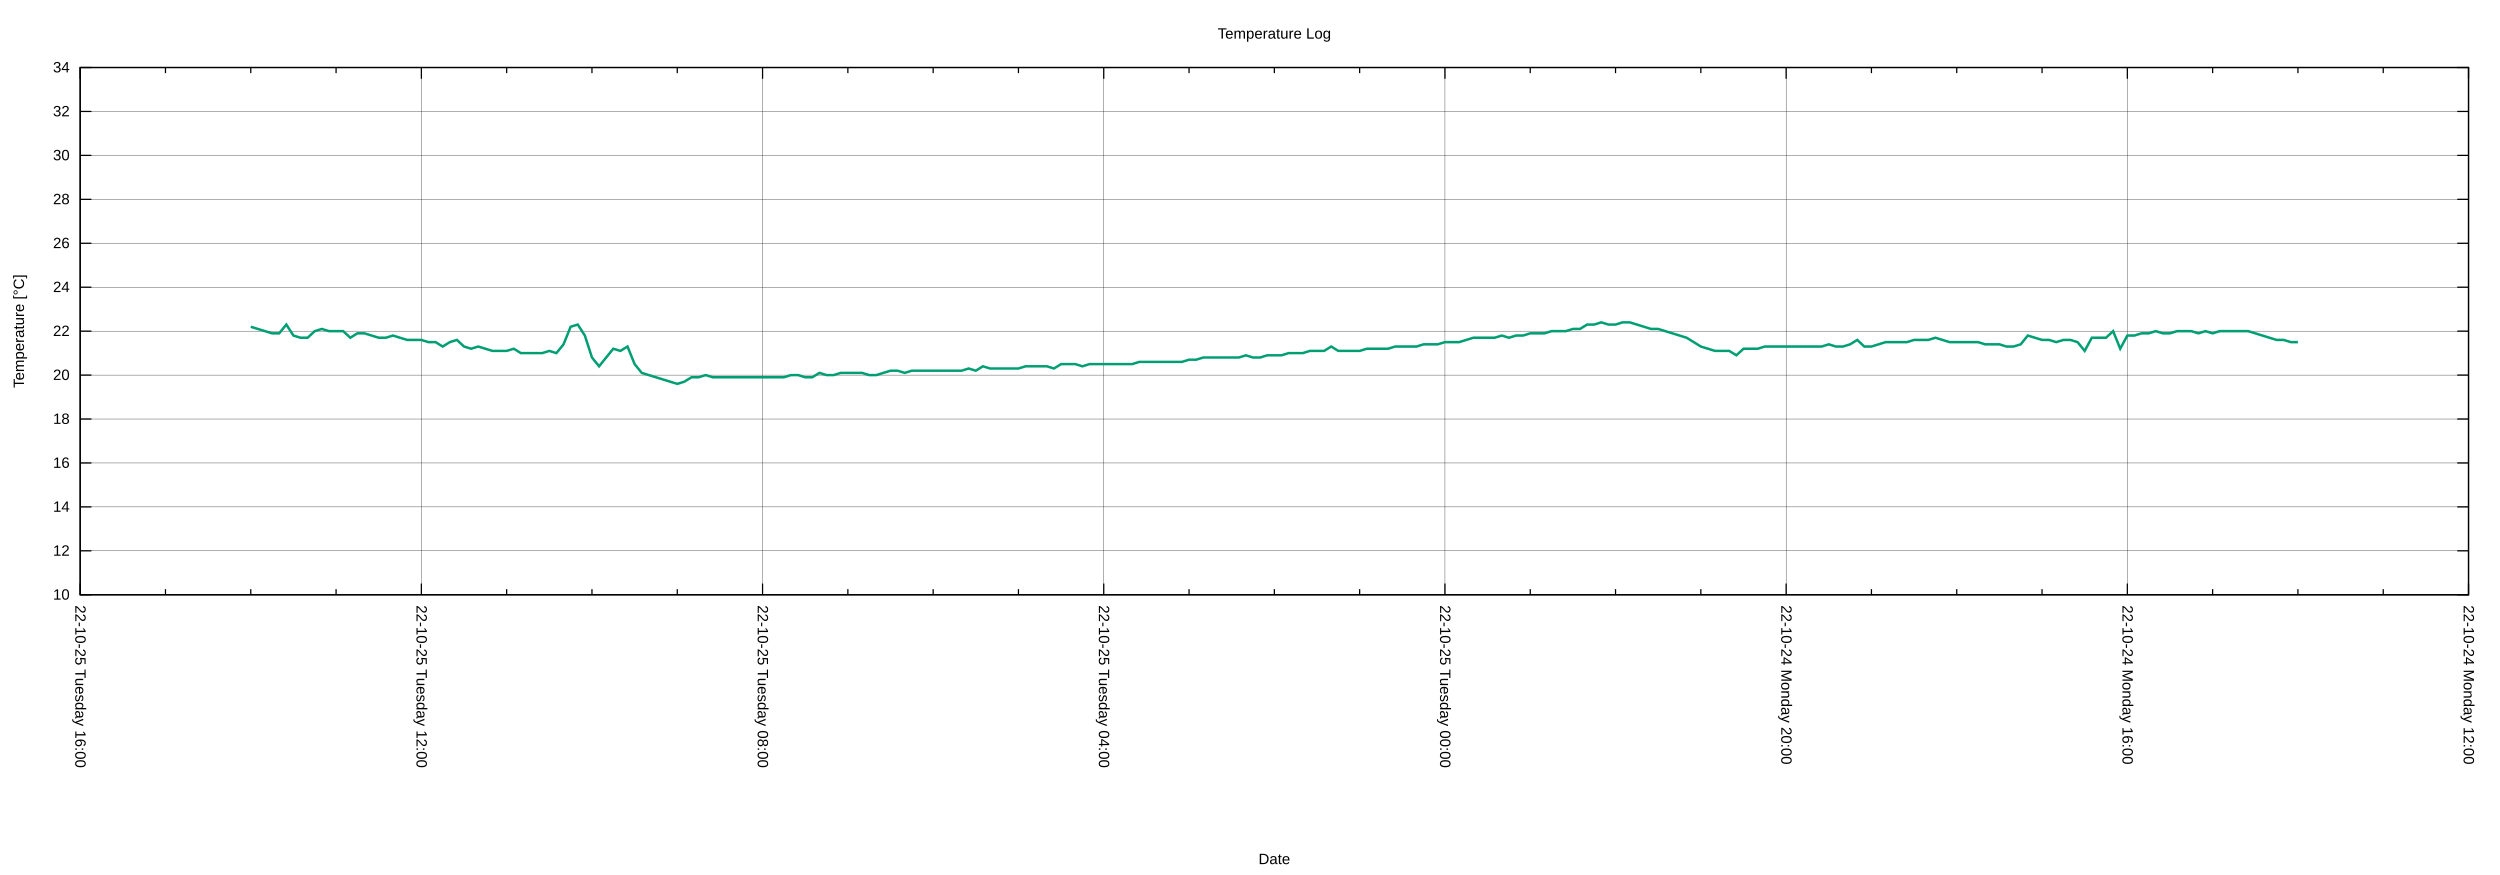
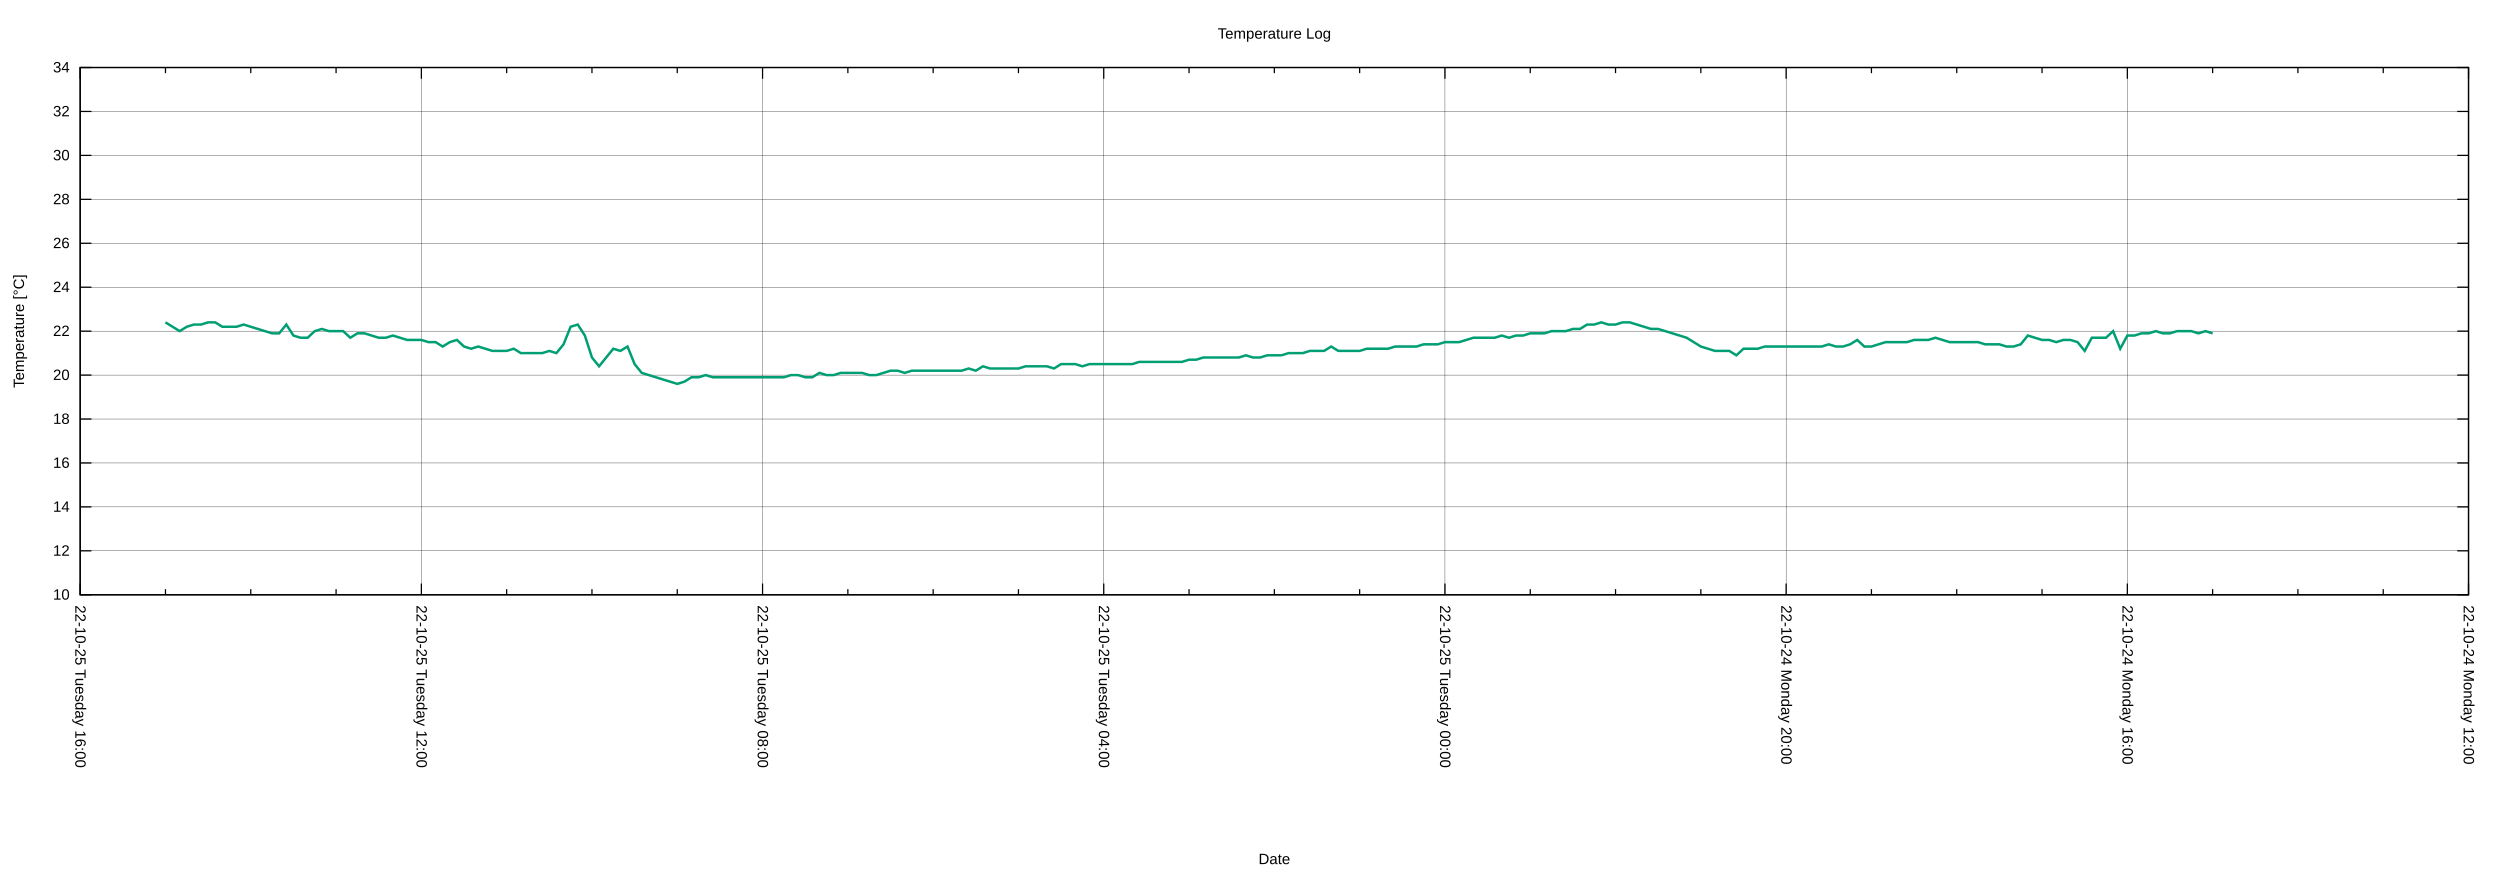
<svg xmlns="http://www.w3.org/2000/svg" xmlns:xlink="http://www.w3.org/1999/xlink" width="2000" height="700" viewBox="0 0 2000 700">
  <g id="gnuplot_canvas">
    <rect x="0" y="0" width="2000" height="700" fill="none" />
    <defs>
      <circle id="gpDot" r="0.5" stroke-width="0.5" stroke="currentColor" />
      <path id="gpPt0" stroke-width="0.222" stroke="currentColor" d="M-1,0 h2 M0,-1 v2" />
      <path id="gpPt1" stroke-width="0.222" stroke="currentColor" d="M-1,-1 L1,1 M1,-1 L-1,1" />
      <path id="gpPt2" stroke-width="0.222" stroke="currentColor" d="M-1,0 L1,0 M0,-1 L0,1 M-1,-1 L1,1 M-1,1 L1,-1" />
      <rect id="gpPt3" stroke-width="0.222" stroke="currentColor" x="-1" y="-1" width="2" height="2" />
      <rect id="gpPt4" stroke-width="0.222" stroke="currentColor" fill="currentColor" x="-1" y="-1" width="2" height="2" />
      <circle id="gpPt5" stroke-width="0.222" stroke="currentColor" cx="0" cy="0" r="1" />
      <use xlink:href="#gpPt5" id="gpPt6" fill="currentColor" stroke="none" />
      <path id="gpPt7" stroke-width="0.222" stroke="currentColor" d="M0,-1.33 L-1.33,0.67 L1.33,0.67 z" />
      <use xlink:href="#gpPt7" id="gpPt8" fill="currentColor" stroke="none" />
      <use xlink:href="#gpPt7" id="gpPt9" stroke="currentColor" transform="rotate(180)" />
      <use xlink:href="#gpPt9" id="gpPt10" fill="currentColor" stroke="none" />
      <use xlink:href="#gpPt3" id="gpPt11" stroke="currentColor" transform="rotate(45)" />
      <use xlink:href="#gpPt11" id="gpPt12" fill="currentColor" stroke="none" />
      <path id="gpPt13" stroke-width="0.222" stroke="currentColor" d="M0,1.330 L1.265,0.411 L0.782,-1.067 L-0.782,-1.076 L-1.265,0.411 z" />
      <use xlink:href="#gpPt13" id="gpPt14" fill="currentColor" stroke="none" />
      <filter id="textbox" filterUnits="objectBoundingBox" x="0" y="0" height="1" width="1">
        <feFlood flood-color="white" flood-opacity="1" result="bgnd" />
        <feComposite in="SourceGraphic" in2="bgnd" operator="atop" />
      </filter>
      <filter id="greybox" filterUnits="objectBoundingBox" x="0" y="0" height="1" width="1">
        <feFlood flood-color="lightgrey" flood-opacity="1" result="grey" />
        <feComposite in="SourceGraphic" in2="grey" operator="atop" />
      </filter>
    </defs>
    <g fill="none" color="white" stroke="currentColor" stroke-width="1.00" stroke-linecap="butt" stroke-linejoin="miter">
</g>
    <g fill="none" color="black" stroke="currentColor" stroke-width="1.00" stroke-linecap="butt" stroke-linejoin="miter">
</g>
    <g fill="none" color="black" stroke="black" stroke-width="0.25" stroke-linecap="butt" stroke-linejoin="miter">
</g>
    <g fill="none" color="black" stroke="currentColor" stroke-width="0.25" stroke-linecap="butt" stroke-linejoin="miter">
      <path stroke="black" class="gridline" d="M64.14,475.82 L1974.82,475.82  " />
    </g>
    <g fill="none" color="black" stroke="black" stroke-width="1.00" stroke-linecap="butt" stroke-linejoin="miter">
</g>
    <g fill="none" color="black" stroke="currentColor" stroke-width="1.00" stroke-linecap="butt" stroke-linejoin="miter">
      <path stroke="black" d="M64.14,475.82 L73.14,475.82 M1974.82,475.82 L1965.82,475.82  " />
      <g transform="translate(55.75,479.72)" stroke="none" fill="black" font-family="Arial" font-size="12.00" text-anchor="end">
        <text>
          <tspan font-family="Arial"> 10</tspan>
        </text>
      </g>
    </g>
    <g fill="none" color="black" stroke="currentColor" stroke-width="1.00" stroke-linecap="butt" stroke-linejoin="miter">
</g>
    <g fill="none" color="black" stroke="black" stroke-width="0.25" stroke-linecap="butt" stroke-linejoin="miter">
</g>
    <g fill="none" color="black" stroke="currentColor" stroke-width="0.25" stroke-linecap="butt" stroke-linejoin="miter">
      <path stroke="black" class="gridline" d="M64.14,440.67 L1974.82,440.67  " />
    </g>
    <g fill="none" color="black" stroke="black" stroke-width="1.00" stroke-linecap="butt" stroke-linejoin="miter">
</g>
    <g fill="none" color="black" stroke="currentColor" stroke-width="1.00" stroke-linecap="butt" stroke-linejoin="miter">
      <path stroke="black" d="M64.14,440.67 L73.14,440.67 M1974.82,440.67 L1965.82,440.67  " />
      <g transform="translate(55.75,444.57)" stroke="none" fill="black" font-family="Arial" font-size="12.00" text-anchor="end">
        <text>
          <tspan font-family="Arial"> 12</tspan>
        </text>
      </g>
    </g>
    <g fill="none" color="black" stroke="currentColor" stroke-width="1.00" stroke-linecap="butt" stroke-linejoin="miter">
</g>
    <g fill="none" color="black" stroke="black" stroke-width="0.25" stroke-linecap="butt" stroke-linejoin="miter">
</g>
    <g fill="none" color="black" stroke="currentColor" stroke-width="0.25" stroke-linecap="butt" stroke-linejoin="miter">
      <path stroke="black" class="gridline" d="M64.14,405.52 L1974.82,405.52  " />
    </g>
    <g fill="none" color="black" stroke="black" stroke-width="1.00" stroke-linecap="butt" stroke-linejoin="miter">
</g>
    <g fill="none" color="black" stroke="currentColor" stroke-width="1.00" stroke-linecap="butt" stroke-linejoin="miter">
      <path stroke="black" d="M64.14,405.52 L73.14,405.52 M1974.82,405.52 L1965.82,405.52  " />
      <g transform="translate(55.75,409.42)" stroke="none" fill="black" font-family="Arial" font-size="12.00" text-anchor="end">
        <text>
          <tspan font-family="Arial"> 14</tspan>
        </text>
      </g>
    </g>
    <g fill="none" color="black" stroke="currentColor" stroke-width="1.00" stroke-linecap="butt" stroke-linejoin="miter">
</g>
    <g fill="none" color="black" stroke="black" stroke-width="0.25" stroke-linecap="butt" stroke-linejoin="miter">
</g>
    <g fill="none" color="black" stroke="currentColor" stroke-width="0.25" stroke-linecap="butt" stroke-linejoin="miter">
      <path stroke="black" class="gridline" d="M64.14,370.37 L1974.82,370.37  " />
    </g>
    <g fill="none" color="black" stroke="black" stroke-width="1.00" stroke-linecap="butt" stroke-linejoin="miter">
</g>
    <g fill="none" color="black" stroke="currentColor" stroke-width="1.00" stroke-linecap="butt" stroke-linejoin="miter">
      <path stroke="black" d="M64.14,370.37 L73.14,370.37 M1974.82,370.37 L1965.82,370.37  " />
      <g transform="translate(55.75,374.27)" stroke="none" fill="black" font-family="Arial" font-size="12.00" text-anchor="end">
        <text>
          <tspan font-family="Arial"> 16</tspan>
        </text>
      </g>
    </g>
    <g fill="none" color="black" stroke="currentColor" stroke-width="1.00" stroke-linecap="butt" stroke-linejoin="miter">
</g>
    <g fill="none" color="black" stroke="black" stroke-width="0.25" stroke-linecap="butt" stroke-linejoin="miter">
</g>
    <g fill="none" color="black" stroke="currentColor" stroke-width="0.25" stroke-linecap="butt" stroke-linejoin="miter">
      <path stroke="black" class="gridline" d="M64.14,335.22 L1974.82,335.22  " />
    </g>
    <g fill="none" color="black" stroke="black" stroke-width="1.00" stroke-linecap="butt" stroke-linejoin="miter">
</g>
    <g fill="none" color="black" stroke="currentColor" stroke-width="1.00" stroke-linecap="butt" stroke-linejoin="miter">
      <path stroke="black" d="M64.14,335.22 L73.14,335.22 M1974.82,335.22 L1965.82,335.22  " />
      <g transform="translate(55.75,339.12)" stroke="none" fill="black" font-family="Arial" font-size="12.00" text-anchor="end">
        <text>
          <tspan font-family="Arial"> 18</tspan>
        </text>
      </g>
    </g>
    <g fill="none" color="black" stroke="currentColor" stroke-width="1.00" stroke-linecap="butt" stroke-linejoin="miter">
</g>
    <g fill="none" color="black" stroke="black" stroke-width="0.25" stroke-linecap="butt" stroke-linejoin="miter">
</g>
    <g fill="none" color="black" stroke="currentColor" stroke-width="0.25" stroke-linecap="butt" stroke-linejoin="miter">
      <path stroke="black" class="gridline" d="M64.14,300.07 L1974.82,300.07  " />
    </g>
    <g fill="none" color="black" stroke="black" stroke-width="1.00" stroke-linecap="butt" stroke-linejoin="miter">
</g>
    <g fill="none" color="black" stroke="currentColor" stroke-width="1.00" stroke-linecap="butt" stroke-linejoin="miter">
      <path stroke="black" d="M64.14,300.07 L73.14,300.07 M1974.82,300.07 L1965.82,300.07  " />
      <g transform="translate(55.75,303.97)" stroke="none" fill="black" font-family="Arial" font-size="12.00" text-anchor="end">
        <text>
          <tspan font-family="Arial"> 20</tspan>
        </text>
      </g>
    </g>
    <g fill="none" color="black" stroke="currentColor" stroke-width="1.00" stroke-linecap="butt" stroke-linejoin="miter">
</g>
    <g fill="none" color="black" stroke="black" stroke-width="0.25" stroke-linecap="butt" stroke-linejoin="miter">
</g>
    <g fill="none" color="black" stroke="currentColor" stroke-width="0.25" stroke-linecap="butt" stroke-linejoin="miter">
      <path stroke="black" class="gridline" d="M64.14,264.91 L1974.82,264.91  " />
    </g>
    <g fill="none" color="black" stroke="black" stroke-width="1.00" stroke-linecap="butt" stroke-linejoin="miter">
</g>
    <g fill="none" color="black" stroke="currentColor" stroke-width="1.00" stroke-linecap="butt" stroke-linejoin="miter">
      <path stroke="black" d="M64.14,264.91 L73.14,264.91 M1974.82,264.91 L1965.82,264.91  " />
      <g transform="translate(55.75,268.81)" stroke="none" fill="black" font-family="Arial" font-size="12.00" text-anchor="end">
        <text>
          <tspan font-family="Arial"> 22</tspan>
        </text>
      </g>
    </g>
    <g fill="none" color="black" stroke="currentColor" stroke-width="1.00" stroke-linecap="butt" stroke-linejoin="miter">
</g>
    <g fill="none" color="black" stroke="black" stroke-width="0.25" stroke-linecap="butt" stroke-linejoin="miter">
</g>
    <g fill="none" color="black" stroke="currentColor" stroke-width="0.25" stroke-linecap="butt" stroke-linejoin="miter">
      <path stroke="black" class="gridline" d="M64.14,229.76 L1974.82,229.76  " />
    </g>
    <g fill="none" color="black" stroke="black" stroke-width="1.00" stroke-linecap="butt" stroke-linejoin="miter">
</g>
    <g fill="none" color="black" stroke="currentColor" stroke-width="1.00" stroke-linecap="butt" stroke-linejoin="miter">
      <path stroke="black" d="M64.14,229.76 L73.14,229.76 M1974.82,229.76 L1965.82,229.76  " />
      <g transform="translate(55.75,233.66)" stroke="none" fill="black" font-family="Arial" font-size="12.00" text-anchor="end">
        <text>
          <tspan font-family="Arial"> 24</tspan>
        </text>
      </g>
    </g>
    <g fill="none" color="black" stroke="currentColor" stroke-width="1.00" stroke-linecap="butt" stroke-linejoin="miter">
</g>
    <g fill="none" color="black" stroke="black" stroke-width="0.25" stroke-linecap="butt" stroke-linejoin="miter">
</g>
    <g fill="none" color="black" stroke="currentColor" stroke-width="0.25" stroke-linecap="butt" stroke-linejoin="miter">
      <path stroke="black" class="gridline" d="M64.14,194.61 L1974.82,194.61  " />
    </g>
    <g fill="none" color="black" stroke="black" stroke-width="1.00" stroke-linecap="butt" stroke-linejoin="miter">
</g>
    <g fill="none" color="black" stroke="currentColor" stroke-width="1.00" stroke-linecap="butt" stroke-linejoin="miter">
      <path stroke="black" d="M64.14,194.61 L73.14,194.61 M1974.82,194.61 L1965.82,194.61  " />
      <g transform="translate(55.75,198.51)" stroke="none" fill="black" font-family="Arial" font-size="12.00" text-anchor="end">
        <text>
          <tspan font-family="Arial"> 26</tspan>
        </text>
      </g>
    </g>
    <g fill="none" color="black" stroke="currentColor" stroke-width="1.00" stroke-linecap="butt" stroke-linejoin="miter">
</g>
    <g fill="none" color="black" stroke="black" stroke-width="0.25" stroke-linecap="butt" stroke-linejoin="miter">
</g>
    <g fill="none" color="black" stroke="currentColor" stroke-width="0.25" stroke-linecap="butt" stroke-linejoin="miter">
      <path stroke="black" class="gridline" d="M64.14,159.46 L1974.82,159.46  " />
    </g>
    <g fill="none" color="black" stroke="black" stroke-width="1.00" stroke-linecap="butt" stroke-linejoin="miter">
</g>
    <g fill="none" color="black" stroke="currentColor" stroke-width="1.00" stroke-linecap="butt" stroke-linejoin="miter">
      <path stroke="black" d="M64.14,159.46 L73.14,159.46 M1974.82,159.46 L1965.82,159.46  " />
      <g transform="translate(55.75,163.36)" stroke="none" fill="black" font-family="Arial" font-size="12.00" text-anchor="end">
        <text>
          <tspan font-family="Arial"> 28</tspan>
        </text>
      </g>
    </g>
    <g fill="none" color="black" stroke="currentColor" stroke-width="1.00" stroke-linecap="butt" stroke-linejoin="miter">
</g>
    <g fill="none" color="black" stroke="black" stroke-width="0.25" stroke-linecap="butt" stroke-linejoin="miter">
</g>
    <g fill="none" color="black" stroke="currentColor" stroke-width="0.25" stroke-linecap="butt" stroke-linejoin="miter">
      <path stroke="black" class="gridline" d="M64.14,124.31 L1974.82,124.31  " />
    </g>
    <g fill="none" color="black" stroke="black" stroke-width="1.00" stroke-linecap="butt" stroke-linejoin="miter">
</g>
    <g fill="none" color="black" stroke="currentColor" stroke-width="1.00" stroke-linecap="butt" stroke-linejoin="miter">
      <path stroke="black" d="M64.14,124.31 L73.14,124.31 M1974.82,124.31 L1965.82,124.31  " />
      <g transform="translate(55.75,128.21)" stroke="none" fill="black" font-family="Arial" font-size="12.00" text-anchor="end">
        <text>
          <tspan font-family="Arial"> 30</tspan>
        </text>
      </g>
    </g>
    <g fill="none" color="black" stroke="currentColor" stroke-width="1.00" stroke-linecap="butt" stroke-linejoin="miter">
</g>
    <g fill="none" color="black" stroke="black" stroke-width="0.25" stroke-linecap="butt" stroke-linejoin="miter">
</g>
    <g fill="none" color="black" stroke="currentColor" stroke-width="0.25" stroke-linecap="butt" stroke-linejoin="miter">
      <path stroke="black" class="gridline" d="M64.14,89.16 L1974.82,89.16  " />
    </g>
    <g fill="none" color="black" stroke="black" stroke-width="1.00" stroke-linecap="butt" stroke-linejoin="miter">
</g>
    <g fill="none" color="black" stroke="currentColor" stroke-width="1.00" stroke-linecap="butt" stroke-linejoin="miter">
      <path stroke="black" d="M64.14,89.16 L73.14,89.16 M1974.82,89.16 L1965.82,89.16  " />
      <g transform="translate(55.75,93.06)" stroke="none" fill="black" font-family="Arial" font-size="12.00" text-anchor="end">
        <text>
          <tspan font-family="Arial"> 32</tspan>
        </text>
      </g>
    </g>
    <g fill="none" color="black" stroke="currentColor" stroke-width="1.00" stroke-linecap="butt" stroke-linejoin="miter">
</g>
    <g fill="none" color="black" stroke="black" stroke-width="0.25" stroke-linecap="butt" stroke-linejoin="miter">
</g>
    <g fill="none" color="black" stroke="currentColor" stroke-width="0.25" stroke-linecap="butt" stroke-linejoin="miter">
      <path stroke="black" class="gridline" d="M64.14,54.01 L1974.82,54.01  " />
    </g>
    <g fill="none" color="black" stroke="black" stroke-width="1.00" stroke-linecap="butt" stroke-linejoin="miter">
</g>
    <g fill="none" color="black" stroke="currentColor" stroke-width="1.00" stroke-linecap="butt" stroke-linejoin="miter">
      <path stroke="black" d="M64.14,54.01 L73.14,54.01 M1974.82,54.01 L1965.82,54.01  " />
      <g transform="translate(55.75,57.91)" stroke="none" fill="black" font-family="Arial" font-size="12.00" text-anchor="end">
        <text>
          <tspan font-family="Arial"> 34</tspan>
        </text>
      </g>
    </g>
    <g fill="none" color="black" stroke="currentColor" stroke-width="1.00" stroke-linecap="butt" stroke-linejoin="miter">
</g>
    <g fill="none" color="black" stroke="black" stroke-width="0.25" stroke-linecap="butt" stroke-linejoin="miter">
</g>
    <g fill="none" color="black" stroke="currentColor" stroke-width="0.25" stroke-linecap="butt" stroke-linejoin="miter">
      <path stroke="black" class="gridline" d="M1974.82,475.82 L1974.82,54.01  " />
    </g>
    <g fill="none" color="black" stroke="black" stroke-width="1.00" stroke-linecap="butt" stroke-linejoin="miter">
</g>
    <g fill="none" color="black" stroke="currentColor" stroke-width="1.00" stroke-linecap="butt" stroke-linejoin="miter">
      <path stroke="black" d="M1974.82,475.82 L1974.82,466.82 M1974.82,54.01 L1974.82,63.01  " />
      <g transform="translate(1970.92,484.21) rotate(90)" stroke="none" fill="black" font-family="Arial" font-size="12.00" text-anchor="start">
        <text>
          <tspan font-family="Arial">22-10-24 Monday 12:00</tspan>
        </text>
      </g>
    </g>
    <g fill="none" color="black" stroke="currentColor" stroke-width="1.00" stroke-linecap="butt" stroke-linejoin="miter">
      <path stroke="black" d="M1906.58,475.82 L1906.58,471.32 M1906.58,54.01 L1906.58,58.51 M1838.34,475.82 L1838.34,471.32 M1838.34,54.01 L1838.34,58.51   M1770.10,475.82 L1770.10,471.32 M1770.10,54.01 L1770.10,58.51  " />
    </g>
    <g fill="none" color="black" stroke="black" stroke-width="0.25" stroke-linecap="butt" stroke-linejoin="miter">
</g>
    <g fill="none" color="black" stroke="currentColor" stroke-width="0.25" stroke-linecap="butt" stroke-linejoin="miter">
      <path stroke="black" class="gridline" d="M1701.87,475.82 L1701.87,54.01  " />
    </g>
    <g fill="none" color="black" stroke="black" stroke-width="1.00" stroke-linecap="butt" stroke-linejoin="miter">
</g>
    <g fill="none" color="black" stroke="currentColor" stroke-width="1.00" stroke-linecap="butt" stroke-linejoin="miter">
      <path stroke="black" d="M1701.87,475.82 L1701.87,466.82 M1701.87,54.01 L1701.87,63.01  " />
      <g transform="translate(1697.97,484.21) rotate(90)" stroke="none" fill="black" font-family="Arial" font-size="12.00" text-anchor="start">
        <text>
          <tspan font-family="Arial">22-10-24 Monday 16:00</tspan>
        </text>
      </g>
    </g>
    <g fill="none" color="black" stroke="currentColor" stroke-width="1.00" stroke-linecap="butt" stroke-linejoin="miter">
      <path stroke="black" d="M1633.63,475.82 L1633.63,471.32 M1633.63,54.01 L1633.63,58.51 M1565.39,475.82 L1565.39,471.32 M1565.39,54.01 L1565.39,58.51   M1497.15,475.82 L1497.15,471.32 M1497.15,54.01 L1497.15,58.51  " />
    </g>
    <g fill="none" color="black" stroke="black" stroke-width="0.25" stroke-linecap="butt" stroke-linejoin="miter">
</g>
    <g fill="none" color="black" stroke="currentColor" stroke-width="0.25" stroke-linecap="butt" stroke-linejoin="miter">
      <path stroke="black" class="gridline" d="M1428.91,475.82 L1428.91,54.01  " />
    </g>
    <g fill="none" color="black" stroke="black" stroke-width="1.00" stroke-linecap="butt" stroke-linejoin="miter">
</g>
    <g fill="none" color="black" stroke="currentColor" stroke-width="1.00" stroke-linecap="butt" stroke-linejoin="miter">
      <path stroke="black" d="M1428.91,475.82 L1428.91,466.82 M1428.91,54.01 L1428.91,63.01  " />
      <g transform="translate(1425.01,484.21) rotate(90)" stroke="none" fill="black" font-family="Arial" font-size="12.00" text-anchor="start">
        <text>
          <tspan font-family="Arial">22-10-24 Monday 20:00</tspan>
        </text>
      </g>
    </g>
    <g fill="none" color="black" stroke="currentColor" stroke-width="1.00" stroke-linecap="butt" stroke-linejoin="miter">
      <path stroke="black" d="M1360.67,475.82 L1360.67,471.32 M1360.67,54.01 L1360.67,58.51 M1292.43,475.82 L1292.43,471.32 M1292.43,54.01 L1292.43,58.51   M1224.20,475.82 L1224.20,471.32 M1224.20,54.01 L1224.20,58.51  " />
    </g>
    <g fill="none" color="black" stroke="black" stroke-width="0.25" stroke-linecap="butt" stroke-linejoin="miter">
</g>
    <g fill="none" color="black" stroke="currentColor" stroke-width="0.25" stroke-linecap="butt" stroke-linejoin="miter">
      <path stroke="black" class="gridline" d="M1155.96,475.82 L1155.96,54.01  " />
    </g>
    <g fill="none" color="black" stroke="black" stroke-width="1.00" stroke-linecap="butt" stroke-linejoin="miter">
</g>
    <g fill="none" color="black" stroke="currentColor" stroke-width="1.00" stroke-linecap="butt" stroke-linejoin="miter">
      <path stroke="black" d="M1155.96,475.82 L1155.96,466.82 M1155.96,54.01 L1155.96,63.01  " />
      <g transform="translate(1152.06,484.21) rotate(90)" stroke="none" fill="black" font-family="Arial" font-size="12.00" text-anchor="start">
        <text>
          <tspan font-family="Arial">22-10-25 Tuesday 00:00</tspan>
        </text>
      </g>
    </g>
    <g fill="none" color="black" stroke="currentColor" stroke-width="1.00" stroke-linecap="butt" stroke-linejoin="miter">
      <path stroke="black" d="M1087.72,475.82 L1087.72,471.32 M1087.72,54.01 L1087.72,58.51 M1019.48,475.82 L1019.48,471.32 M1019.48,54.01 L1019.48,58.51   M951.24,475.82 L951.24,471.32 M951.24,54.01 L951.24,58.51  " />
    </g>
    <g fill="none" color="black" stroke="black" stroke-width="0.25" stroke-linecap="butt" stroke-linejoin="miter">
</g>
    <g fill="none" color="black" stroke="currentColor" stroke-width="0.25" stroke-linecap="butt" stroke-linejoin="miter">
      <path stroke="black" class="gridline" d="M883.00,475.82 L883.00,54.01  " />
    </g>
    <g fill="none" color="black" stroke="black" stroke-width="1.00" stroke-linecap="butt" stroke-linejoin="miter">
</g>
    <g fill="none" color="black" stroke="currentColor" stroke-width="1.00" stroke-linecap="butt" stroke-linejoin="miter">
      <path stroke="black" d="M883.00,475.82 L883.00,466.82 M883.00,54.01 L883.00,63.01  " />
      <g transform="translate(879.10,484.21) rotate(90)" stroke="none" fill="black" font-family="Arial" font-size="12.00" text-anchor="start">
        <text>
          <tspan font-family="Arial">22-10-25 Tuesday 04:00</tspan>
        </text>
      </g>
    </g>
    <g fill="none" color="black" stroke="currentColor" stroke-width="1.00" stroke-linecap="butt" stroke-linejoin="miter">
      <path stroke="black" d="M814.76,475.82 L814.76,471.32 M814.76,54.01 L814.76,58.51 M746.53,475.82 L746.53,471.32 M746.53,54.01 L746.53,58.51   M678.29,475.82 L678.29,471.32 M678.29,54.01 L678.29,58.51  " />
    </g>
    <g fill="none" color="black" stroke="black" stroke-width="0.25" stroke-linecap="butt" stroke-linejoin="miter">
</g>
    <g fill="none" color="black" stroke="currentColor" stroke-width="0.25" stroke-linecap="butt" stroke-linejoin="miter">
      <path stroke="black" class="gridline" d="M610.05,475.82 L610.05,54.01  " />
    </g>
    <g fill="none" color="black" stroke="black" stroke-width="1.00" stroke-linecap="butt" stroke-linejoin="miter">
</g>
    <g fill="none" color="black" stroke="currentColor" stroke-width="1.00" stroke-linecap="butt" stroke-linejoin="miter">
      <path stroke="black" d="M610.05,475.82 L610.05,466.82 M610.05,54.01 L610.05,63.01  " />
      <g transform="translate(606.15,484.21) rotate(90)" stroke="none" fill="black" font-family="Arial" font-size="12.00" text-anchor="start">
        <text>
          <tspan font-family="Arial">22-10-25 Tuesday 08:00</tspan>
        </text>
      </g>
    </g>
    <g fill="none" color="black" stroke="currentColor" stroke-width="1.00" stroke-linecap="butt" stroke-linejoin="miter">
      <path stroke="black" d="M541.81,475.82 L541.81,471.32 M541.81,54.01 L541.81,58.51 M473.57,475.82 L473.57,471.32 M473.57,54.01 L473.57,58.51   M405.33,475.82 L405.33,471.32 M405.33,54.01 L405.33,58.51  " />
    </g>
    <g fill="none" color="black" stroke="black" stroke-width="0.25" stroke-linecap="butt" stroke-linejoin="miter">
</g>
    <g fill="none" color="black" stroke="currentColor" stroke-width="0.25" stroke-linecap="butt" stroke-linejoin="miter">
      <path stroke="black" class="gridline" d="M337.09,475.82 L337.09,54.01  " />
    </g>
    <g fill="none" color="black" stroke="black" stroke-width="1.00" stroke-linecap="butt" stroke-linejoin="miter">
</g>
    <g fill="none" color="black" stroke="currentColor" stroke-width="1.00" stroke-linecap="butt" stroke-linejoin="miter">
      <path stroke="black" d="M337.09,475.82 L337.09,466.82 M337.09,54.01 L337.09,63.01  " />
      <g transform="translate(333.19,484.21) rotate(90)" stroke="none" fill="black" font-family="Arial" font-size="12.00" text-anchor="start">
        <text>
          <tspan font-family="Arial">22-10-25 Tuesday 12:00</tspan>
        </text>
      </g>
    </g>
    <g fill="none" color="black" stroke="currentColor" stroke-width="1.00" stroke-linecap="butt" stroke-linejoin="miter">
      <path stroke="black" d="M268.86,475.82 L268.86,471.32 M268.86,54.01 L268.86,58.51 M200.62,475.82 L200.62,471.32 M200.62,54.01 L200.62,58.51   M132.38,475.82 L132.38,471.32 M132.38,54.01 L132.38,58.51  " />
    </g>
    <g fill="none" color="black" stroke="black" stroke-width="0.25" stroke-linecap="butt" stroke-linejoin="miter">
</g>
    <g fill="none" color="black" stroke="currentColor" stroke-width="0.25" stroke-linecap="butt" stroke-linejoin="miter">
      <path stroke="black" class="gridline" d="M64.14,475.82 L64.14,54.01  " />
    </g>
    <g fill="none" color="black" stroke="black" stroke-width="1.00" stroke-linecap="butt" stroke-linejoin="miter">
</g>
    <g fill="none" color="black" stroke="currentColor" stroke-width="1.00" stroke-linecap="butt" stroke-linejoin="miter">
      <path stroke="black" d="M64.14,475.82 L64.14,466.82 M64.14,54.01 L64.14,63.01  " />
      <g transform="translate(60.24,484.21) rotate(90)" stroke="none" fill="black" font-family="Arial" font-size="12.00" text-anchor="start">
        <text>
          <tspan font-family="Arial">22-10-25 Tuesday 16:00</tspan>
        </text>
      </g>
    </g>
    <g fill="none" color="black" stroke="currentColor" stroke-width="1.00" stroke-linecap="butt" stroke-linejoin="miter">
</g>
    <g fill="none" color="black" stroke="currentColor" stroke-width="1.00" stroke-linecap="butt" stroke-linejoin="miter">
      <path stroke="black" d="M64.14,54.01 L64.14,475.82 L1974.82,475.82 L1974.82,54.01 L64.14,54.01 Z  " />
    </g>
    <g fill="none" color="black" stroke="currentColor" stroke-width="1.00" stroke-linecap="butt" stroke-linejoin="miter">
      <g transform="translate(19.18,264.92) rotate(270)" stroke="none" fill="black" font-family="Arial" font-size="12.00" text-anchor="middle">
        <text>
          <tspan font-family="Arial">Temperature [°C]</tspan>
        </text>
      </g>
    </g>
    <g fill="none" color="black" stroke="currentColor" stroke-width="1.00" stroke-linecap="butt" stroke-linejoin="miter">
      <g transform="translate(1019.48,691.30)" stroke="none" fill="black" font-family="Arial" font-size="12.00" text-anchor="middle">
        <text>
          <tspan font-family="Arial">Date</tspan>
        </text>
      </g>
    </g>
    <g fill="none" color="black" stroke="currentColor" stroke-width="1.00" stroke-linecap="butt" stroke-linejoin="miter">
</g>
    <g id="gnuplot_plot_1">
      <g fill="none" color="white" stroke="currentColor" stroke-width="2.00" stroke-linecap="butt" stroke-linejoin="miter">
</g>
      <g fill="none" color="black" stroke="currentColor" stroke-width="2.00" stroke-linecap="butt" stroke-linejoin="miter">
-         <path stroke="rgb(  0, 158, 115)" d="M200.62,261.40 L206.30,263.16 L211.99,264.91 L217.68,266.67 L223.36,266.67 L229.05,259.64 L234.74,268.43 L240.42,270.19   L246.11,270.19 L251.80,264.91 L257.48,263.16 L263.17,264.91 L268.86,264.91 L274.54,264.91 L280.23,270.19 L285.92,266.67   L291.60,266.67 L297.29,268.43 L302.98,270.19 L308.66,270.19 L314.35,268.43 L320.03,270.19 L325.72,271.95 L331.41,271.95   L337.09,271.95 L342.78,273.70 L348.47,273.70 L354.15,277.22 L359.84,273.70 L365.53,271.95 L371.21,277.22 L376.90,278.98   L382.59,277.22 L388.27,278.98 L393.96,280.73 L399.65,280.73 L405.33,280.73 L411.02,278.98 L416.71,282.49 L422.39,282.49   L428.08,282.49 L433.77,282.49 L439.45,280.73 L445.14,282.49 L450.83,275.46 L456.51,261.40 L462.20,259.64 L467.88,268.43   L473.57,286.01 L479.26,293.04 L484.94,286.01 L490.63,278.98 L496.32,280.73 L502.00,277.22 L507.69,291.28 L513.38,298.31   L519.06,300.07 L524.75,301.82 L530.44,303.58 L536.12,305.34 L541.81,307.10 L547.50,305.34 L553.18,301.82 L558.87,301.82   L564.56,300.07 L570.24,301.82 L575.93,301.82 L581.62,301.82 L587.30,301.82 L592.99,301.82 L598.68,301.82 L604.36,301.82   L610.05,301.82 L615.74,301.82 L621.42,301.82 L627.11,301.82 L632.79,300.07 L638.48,300.07 L644.17,301.82 L649.85,301.82   L655.54,298.31 L661.23,300.07 L666.91,300.07 L672.60,298.31 L678.29,298.31 L683.97,298.31 L689.66,298.31 L695.35,300.07   L701.03,300.07 L706.72,298.31 L712.41,296.55 L718.09,296.55 L723.78,298.31 L729.47,296.55 L735.15,296.55 L740.84,296.55   L746.53,296.55 L752.21,296.55 L757.90,296.55 L763.59,296.55 L769.27,296.55 L774.96,294.79 L780.65,296.55 L786.33,293.04   L792.02,294.79 L797.70,294.79 L803.39,294.79 L809.08,294.79 L814.76,294.79 L820.45,293.04 L826.14,293.04 L831.82,293.04   L837.51,293.04 L843.20,294.79 L848.88,291.28 L854.57,291.28 L860.26,291.28 L865.94,293.04 L871.63,291.28 L877.32,291.28   L883.00,291.28 L888.69,291.28 L894.38,291.28 L900.06,291.28 L905.75,291.28 L911.44,289.52 L917.12,289.52 L922.81,289.52   L928.50,289.52 L934.18,289.52 L939.87,289.52 L945.55,289.52 L951.24,287.76 L956.93,287.76 L962.61,286.01 L968.30,286.01   L973.99,286.01 L979.67,286.01 L985.36,286.01 L991.05,286.01 L996.73,284.25 L1002.42,286.01 L1008.11,286.01 L1013.79,284.25   L1019.48,284.25 L1025.17,284.25 L1030.85,282.49 L1036.54,282.49 L1042.23,282.49 L1047.91,280.73 L1053.60,280.73 L1059.29,280.73   L1064.97,277.22 L1070.66,280.73 L1076.35,280.73 L1082.03,280.73 L1087.72,280.73 L1093.41,278.98 L1099.09,278.98 L1104.78,278.98   L1110.46,278.98 L1116.15,277.22 L1121.84,277.22 L1127.52,277.22 L1133.21,277.22 L1138.90,275.46 L1144.58,275.46 L1150.27,275.46   L1155.96,273.70 L1161.64,273.70 L1167.33,273.70 L1173.02,271.95 L1178.70,270.19 L1184.39,270.19 L1190.08,270.19 L1195.76,270.19   L1201.45,268.43 L1207.14,270.19 L1212.82,268.43 L1218.51,268.43 L1224.20,266.67 L1229.88,266.67 L1235.57,266.67 L1241.26,264.91   L1246.94,264.91 L1252.63,264.91 L1258.32,263.16 L1264.00,263.16 L1269.69,259.64 L1275.37,259.64 L1281.06,257.88 L1286.75,259.64   L1292.43,259.64 L1298.12,257.88 L1303.81,257.88 L1309.49,259.64 L1315.18,261.40 L1320.87,263.16 L1326.55,263.16 L1332.24,264.91   L1337.93,266.67 L1343.61,268.43 L1349.30,270.19 L1354.99,273.70 L1360.67,277.22 L1366.36,278.98 L1372.05,280.73 L1377.73,280.73   L1383.42,280.73 L1389.11,284.25 L1394.79,278.98 L1400.48,278.98 L1406.17,278.98 L1411.85,277.22 L1417.54,277.22 L1423.22,277.22   L1428.91,277.22 L1434.60,277.22 L1440.28,277.22 L1445.97,277.22 L1451.66,277.22 L1457.34,277.22 L1463.03,275.46 L1468.72,277.22   L1474.40,277.22 L1480.09,275.46 L1485.78,271.95 L1491.46,277.22 L1497.15,277.22 L1502.84,275.46 L1508.52,273.70 L1514.21,273.70   L1519.90,273.70 L1525.58,273.70 L1531.27,271.95 L1536.96,271.95 L1542.64,271.95 L1548.33,270.19 L1554.02,271.95 L1559.70,273.70   L1565.39,273.70 L1571.08,273.70 L1576.76,273.70 L1582.45,273.70 L1588.13,275.46 L1593.82,275.46 L1599.51,275.46 L1605.19,277.22   L1610.88,277.22 L1616.57,275.46 L1622.25,268.43 L1627.94,270.19 L1633.63,271.95 L1639.31,271.95 L1645.00,273.70 L1650.69,271.95   L1656.37,271.95 L1662.06,273.70 L1667.75,280.73 L1673.43,270.19 L1679.12,270.19 L1684.81,270.19 L1690.49,264.91 L1696.18,278.98   L1701.87,268.43 L1707.55,268.43 L1713.24,266.67 L1718.93,266.67 L1724.61,264.91 L1730.30,266.67 L1735.99,266.67 L1741.67,264.91   L1747.36,264.91 L1753.04,264.91 L1758.73,266.67 L1764.42,264.91 L1770.10,266.67 L1775.79,264.91 L1781.48,264.91 L1787.16,264.91   L1792.85,264.91 L1798.54,264.91 L1804.22,266.67 L1809.91,268.43 L1815.60,270.19 L1821.28,271.95 L1826.97,271.95 L1832.66,273.70   L1838.34,273.70  " />
+         <path stroke="rgb(  0, 158, 115)" d="M132.38,257.88 L138.07,261.40 L143.75,264.91 L149.44,261.40 L155.12,259.64 L160.81,259.64 L166.50,257.88 L172.18,257.88   L177.87,261.40 L183.56,261.40 L189.24,261.40 L194.93,259.64 L200.62,261.40 L206.30,263.16 L211.99,264.91 L217.68,266.67   L223.36,266.67 L229.05,259.64 L234.74,268.43 L240.42,270.19 L246.11,270.19 L251.80,264.91 L257.48,263.16 L263.17,264.91   L268.86,264.91 L274.54,264.91 L280.23,270.19 L285.92,266.67 L291.60,266.67 L297.29,268.43 L302.98,270.19 L308.66,270.19   L314.35,268.43 L320.03,270.19 L325.72,271.95 L331.41,271.95 L337.09,271.95 L342.78,273.70 L348.47,273.70 L354.15,277.22   L359.84,273.70 L365.53,271.95 L371.21,277.22 L376.90,278.98 L382.59,277.22 L388.27,278.98 L393.96,280.73 L399.65,280.73   L405.33,280.73 L411.02,278.98 L416.71,282.49 L422.39,282.49 L428.08,282.49 L433.77,282.49 L439.45,280.73 L445.14,282.49   L450.83,275.46 L456.51,261.40 L462.20,259.64 L467.88,268.43 L473.57,286.01 L479.26,293.04 L484.94,286.01 L490.63,278.98   L496.32,280.73 L502.00,277.22 L507.69,291.28 L513.38,298.31 L519.06,300.07 L524.75,301.82 L530.44,303.58 L536.12,305.34   L541.81,307.10 L547.50,305.34 L553.18,301.82 L558.87,301.82 L564.56,300.07 L570.24,301.82 L575.93,301.82 L581.62,301.82   L587.30,301.82 L592.99,301.82 L598.68,301.82 L604.36,301.82 L610.05,301.82 L615.74,301.82 L621.42,301.82 L627.11,301.82   L632.79,300.07 L638.48,300.07 L644.17,301.82 L649.85,301.82 L655.54,298.31 L661.23,300.07 L666.91,300.07 L672.60,298.31   L678.29,298.31 L683.97,298.31 L689.66,298.31 L695.35,300.07 L701.03,300.07 L706.72,298.31 L712.41,296.55 L718.09,296.55   L723.78,298.31 L729.47,296.55 L735.15,296.55 L740.84,296.55 L746.53,296.55 L752.21,296.55 L757.90,296.55 L763.59,296.55   L769.27,296.55 L774.96,294.79 L780.65,296.55 L786.33,293.04 L792.02,294.79 L797.70,294.79 L803.39,294.79 L809.08,294.79   L814.76,294.79 L820.45,293.04 L826.14,293.04 L831.82,293.04 L837.51,293.04 L843.20,294.79 L848.88,291.28 L854.57,291.28   L860.26,291.28 L865.94,293.04 L871.63,291.28 L877.32,291.28 L883.00,291.28 L888.69,291.28 L894.38,291.28 L900.06,291.28   L905.75,291.28 L911.44,289.52 L917.12,289.52 L922.81,289.52 L928.50,289.52 L934.18,289.52 L939.87,289.52 L945.55,289.52   L951.24,287.76 L956.93,287.76 L962.61,286.01 L968.30,286.01 L973.99,286.01 L979.67,286.01 L985.36,286.01 L991.05,286.01   L996.73,284.25 L1002.42,286.01 L1008.11,286.01 L1013.79,284.25 L1019.48,284.25 L1025.17,284.25 L1030.85,282.49 L1036.54,282.49   L1042.23,282.49 L1047.91,280.73 L1053.60,280.73 L1059.29,280.73 L1064.97,277.22 L1070.66,280.73 L1076.35,280.73 L1082.03,280.73   L1087.72,280.73 L1093.41,278.98 L1099.09,278.98 L1104.78,278.98 L1110.46,278.98 L1116.15,277.22 L1121.84,277.22 L1127.52,277.22   L1133.21,277.22 L1138.90,275.46 L1144.58,275.46 L1150.27,275.46 L1155.96,273.70 L1161.64,273.70 L1167.33,273.70 L1173.02,271.95   L1178.70,270.19 L1184.39,270.19 L1190.08,270.19 L1195.76,270.19 L1201.45,268.43 L1207.14,270.19 L1212.82,268.43 L1218.51,268.43   L1224.20,266.67 L1229.88,266.67 L1235.57,266.67 L1241.26,264.91 L1246.94,264.91 L1252.63,264.91 L1258.32,263.16 L1264.00,263.16   L1269.69,259.64 L1275.37,259.64 L1281.06,257.88 L1286.75,259.64 L1292.43,259.64 L1298.12,257.88 L1303.81,257.88 L1309.49,259.64   L1315.18,261.40 L1320.87,263.16 L1326.55,263.16 L1332.24,264.91 L1337.93,266.67 L1343.61,268.43 L1349.30,270.19 L1354.99,273.70   L1360.67,277.22 L1366.36,278.98 L1372.05,280.73 L1377.73,280.73 L1383.42,280.73 L1389.11,284.25 L1394.79,278.98 L1400.48,278.98   L1406.17,278.98 L1411.85,277.22 L1417.54,277.22 L1423.22,277.22 L1428.91,277.22 L1434.60,277.22 L1440.28,277.22 L1445.97,277.22   L1451.66,277.22 L1457.34,277.22 L1463.03,275.46 L1468.72,277.22 L1474.40,277.22 L1480.09,275.46 L1485.78,271.95 L1491.46,277.22   L1497.15,277.22 L1502.84,275.46 L1508.52,273.70 L1514.21,273.70 L1519.90,273.70 L1525.58,273.70 L1531.27,271.95 L1536.96,271.95   L1542.64,271.95 L1548.33,270.19 L1554.02,271.95 L1559.70,273.70 L1565.39,273.70 L1571.08,273.70 L1576.76,273.70 L1582.45,273.70   L1588.13,275.46 L1593.82,275.46 L1599.51,275.46 L1605.19,277.22 L1610.88,277.22 L1616.57,275.46 L1622.25,268.43 L1627.94,270.19   L1633.63,271.95 L1639.31,271.95 L1645.00,273.70 L1650.69,271.95 L1656.37,271.95 L1662.06,273.70 L1667.75,280.73 L1673.43,270.19   L1679.12,270.19 L1684.81,270.19 L1690.49,264.91 L1696.18,278.98 L1701.87,268.43 L1707.55,268.43 L1713.24,266.67 L1718.93,266.67   L1724.61,264.91 L1730.30,266.67 L1735.99,266.67 L1741.67,264.91 L1747.36,264.91 L1753.04,264.91 L1758.73,266.67 L1764.42,264.91   L1770.10,266.67  " />
      </g>
    </g>
    <g fill="none" color="black" stroke="currentColor" stroke-width="2.00" stroke-linecap="butt" stroke-linejoin="miter">
</g>
    <g fill="none" color="black" stroke="black" stroke-width="1.00" stroke-linecap="butt" stroke-linejoin="miter">
</g>
    <g fill="none" color="black" stroke="currentColor" stroke-width="1.00" stroke-linecap="butt" stroke-linejoin="miter">
      <path stroke="black" d="M64.14,54.01 L64.14,475.82 L1974.82,475.82 L1974.82,54.01 L64.14,54.01 Z  " />
    </g>
    <g fill="none" color="black" stroke="currentColor" stroke-width="1.00" stroke-linecap="butt" stroke-linejoin="miter">
      <g transform="translate(1019.48,30.91)" stroke="none" fill="black" font-family="Arial" font-size="12.00" text-anchor="middle">
        <text>
          <tspan font-family="Arial">Temperature Log</tspan>
        </text>
      </g>
    </g>
    <g fill="none" color="black" stroke="currentColor" stroke-width="1.00" stroke-linecap="butt" stroke-linejoin="miter">
</g>
  </g>
</svg>
